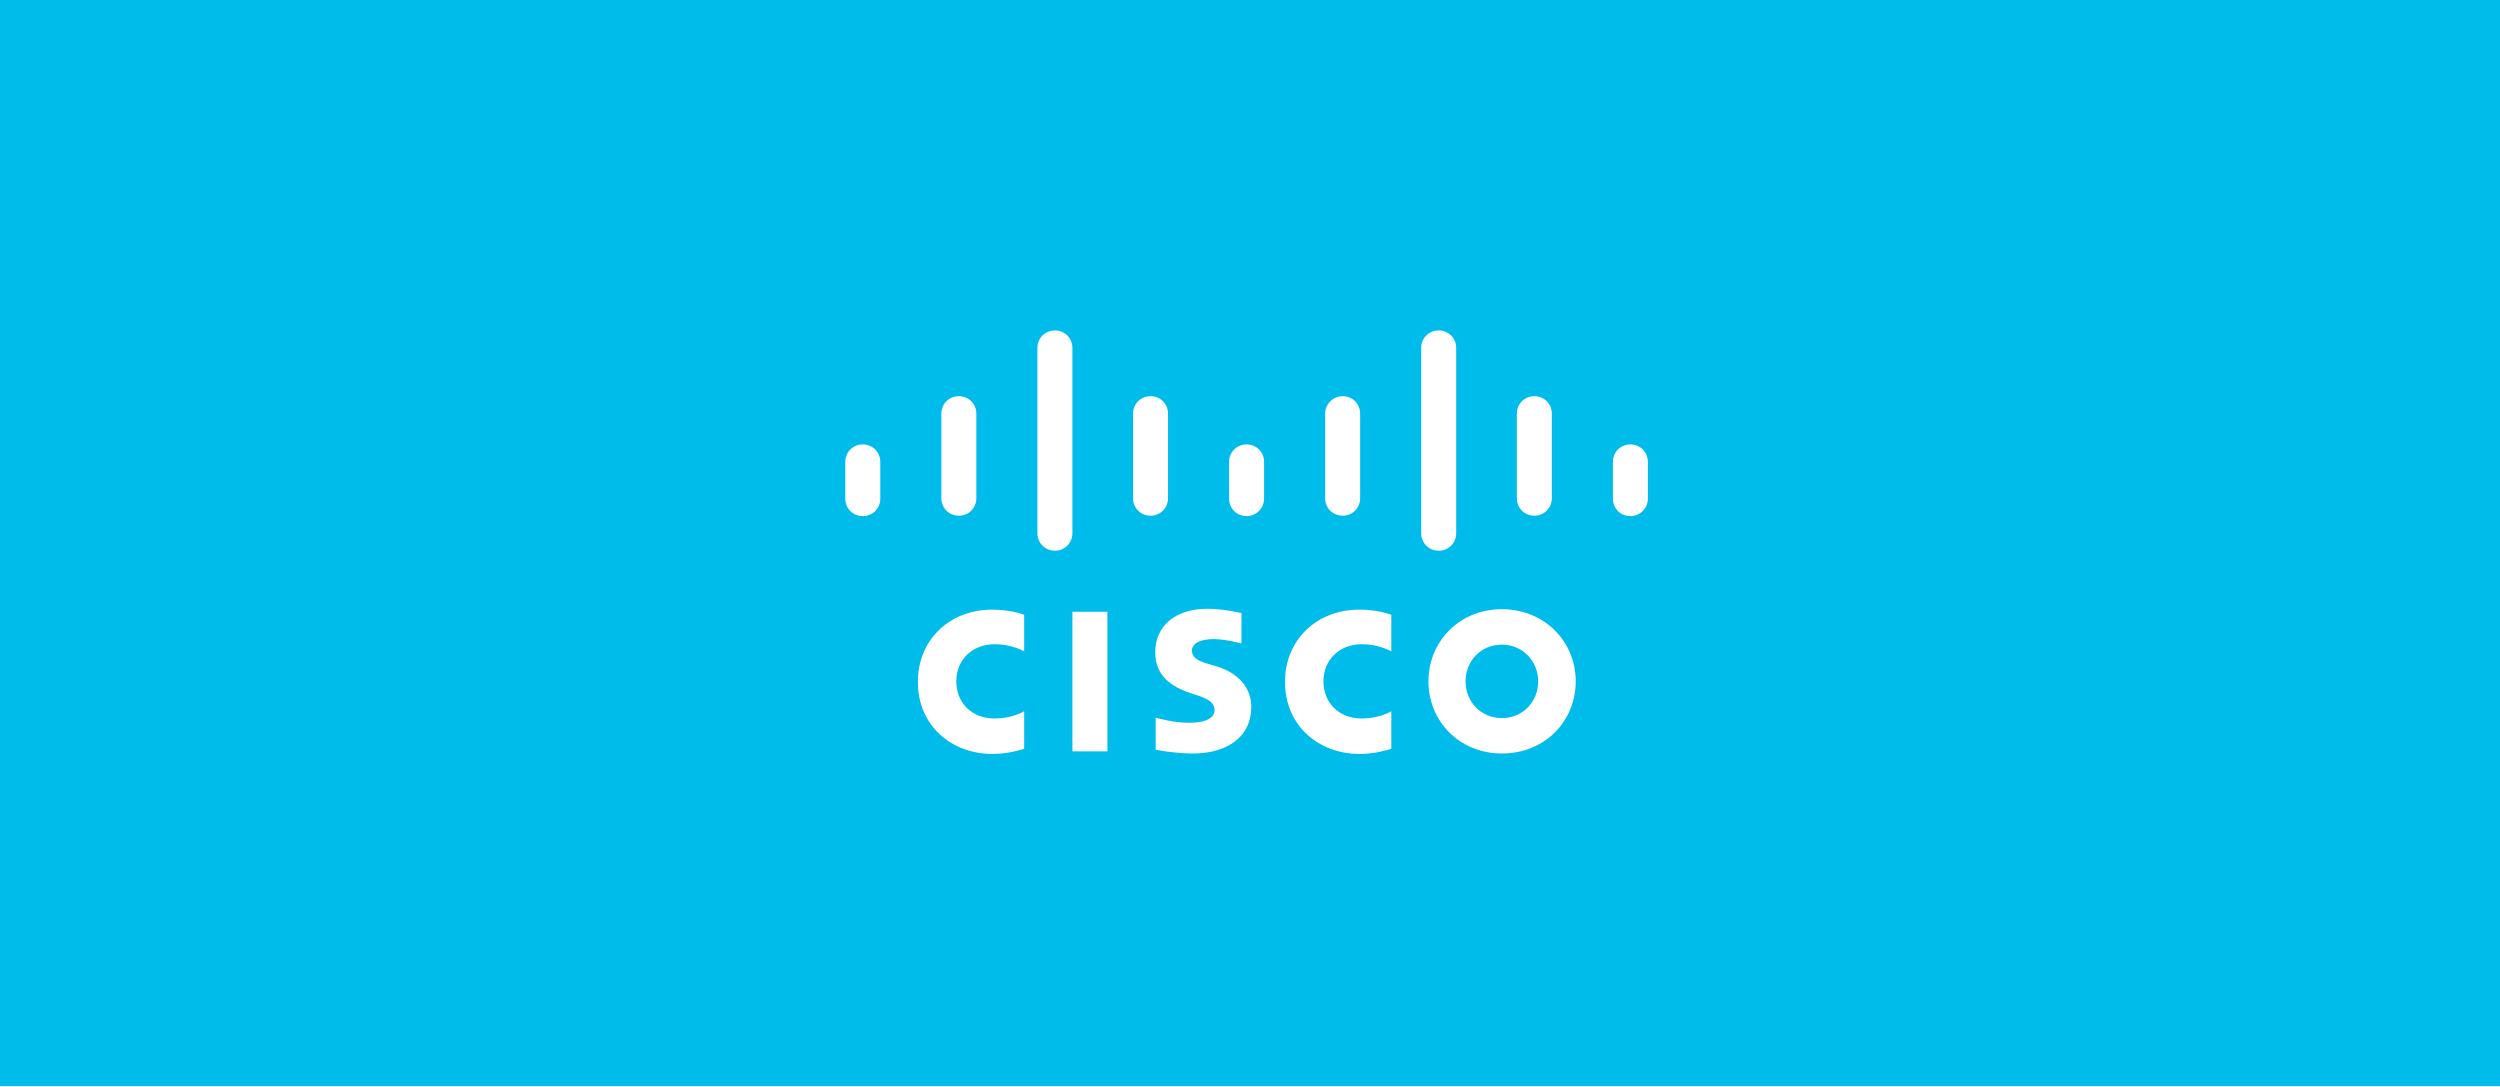
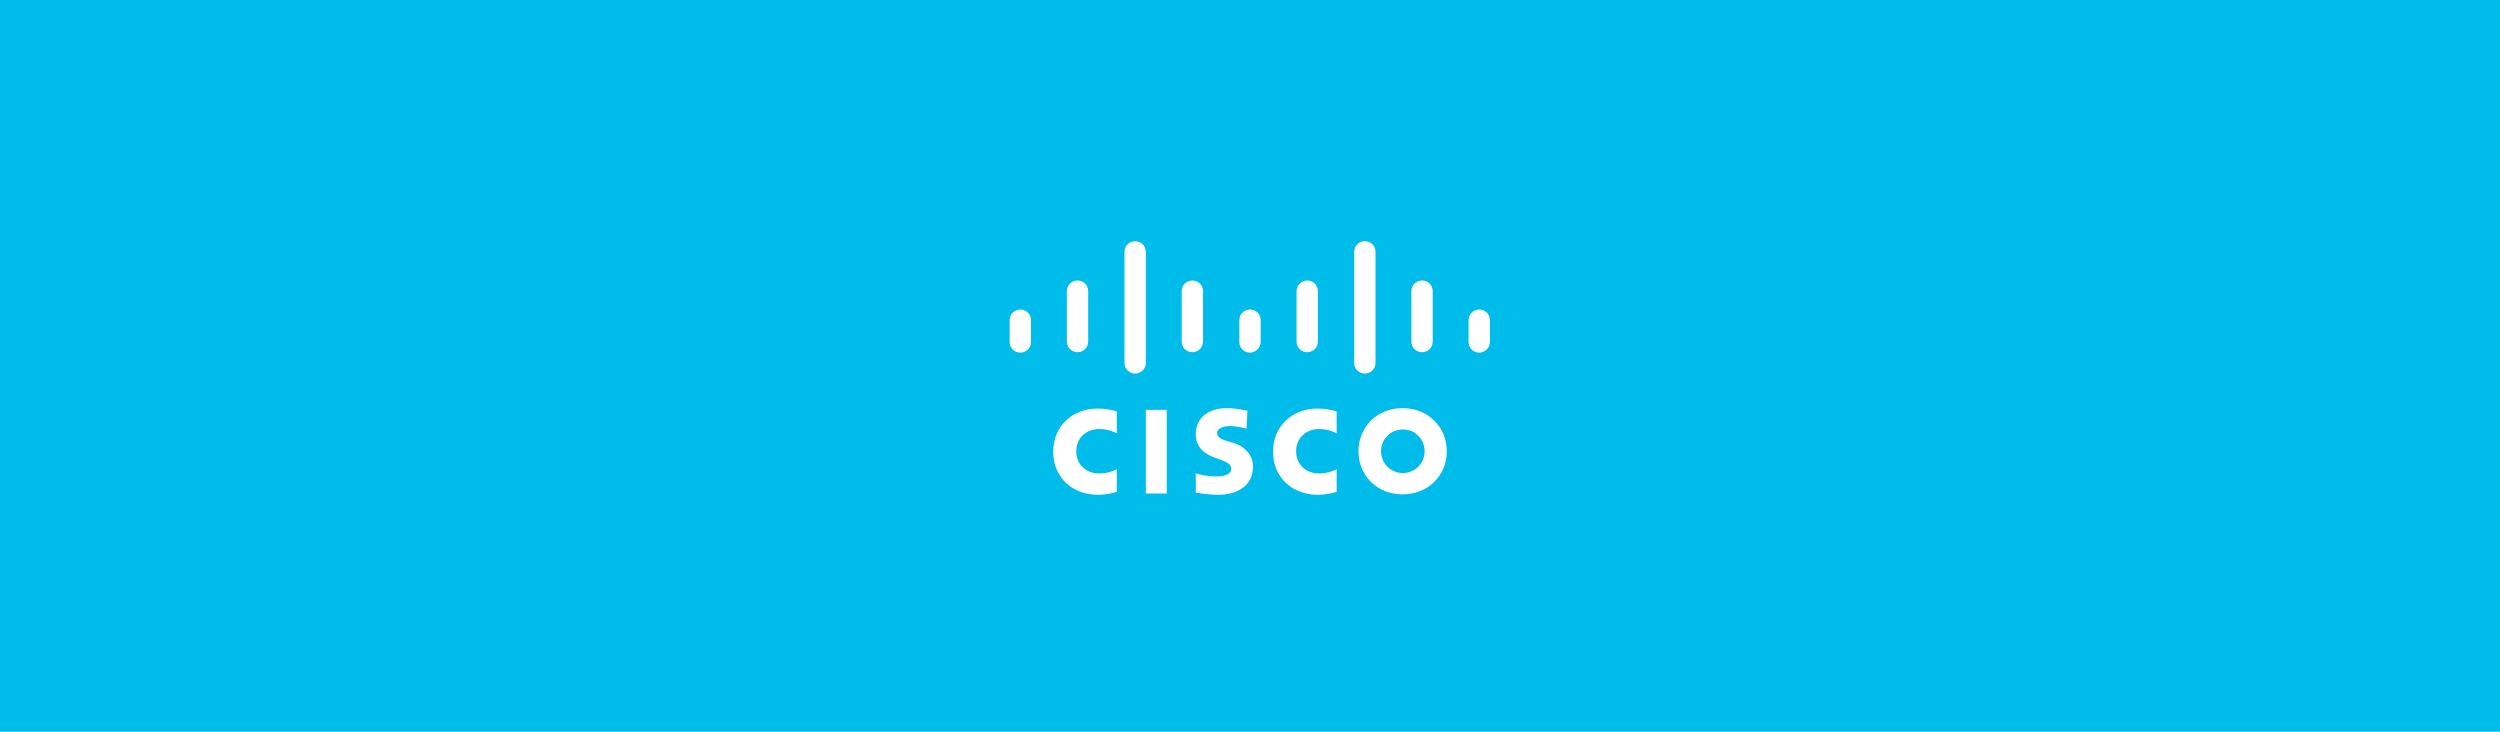
- <svg xmlns="http://www.w3.org/2000/svg" version="1.1" id="Layer_1" x="0px" y="0px" viewBox="0 0 585.6 254.4" style="enable-background:new 0 0 585.6 254.4;" xml:space="preserve">
+ <svg xmlns="http://www.w3.org/2000/svg" version="1.1" id="Layer_1" x="0px" y="0px" viewBox="-12 310.6 585.6 171.4" style="enable-background:new -12 310.6 585.6 171.4;" xml:space="preserve">
  <style type="text/css">
	.st0{fill:#00BCEB;}
	.st1{fill:#FFFFFF;}
</style>
-   <rect id="XMLID_62_" class="st0" width="585.6" height="254.4" />
+   <rect id="XMLID_62_" x="-12" y="310.6" class="st0" width="585.6" height="171.4" />
  <g id="XMLID_2_">
    <g id="XMLID_12_">
      <g id="XMLID_13_">
-         <rect id="XMLID_20_" x="251.2" y="143.3" class="st1" width="8.2" height="32.7" />
-         <path id="XMLID_19_" class="st1" d="M325.9,152.6c-0.3-0.2-3-1.7-6.9-1.7c-5.3,0-9,3.7-9,8.7c0,4.9,3.5,8.7,9,8.7     c3.9,0,6.6-1.5,6.9-1.7v8.8c-1,0.3-3.8,1.2-7.5,1.2c-9.3,0-17.4-6.4-17.4-16.9c0-9.8,7.4-16.9,17.4-16.9c3.9,0,6.7,0.9,7.5,1.2     V152.6z" />
-         <path id="XMLID_18_" class="st1" d="M239.9,152.6c-0.3-0.2-3-1.7-6.9-1.7c-5.3,0-9,3.7-9,8.7c0,4.9,3.5,8.7,9,8.7     c3.9,0,6.6-1.5,6.9-1.7v8.8c-1,0.3-3.8,1.2-7.5,1.2c-9.3,0-17.4-6.4-17.4-16.9c0-9.8,7.4-16.9,17.4-16.9c3.9,0,6.7,0.9,7.5,1.2     V152.6z" />
-         <path id="XMLID_15_" class="st1" d="M369.1,159.6c0,9.3-7.2,16.9-17.3,16.9c-10,0-17.2-7.6-17.2-16.9c0-9.3,7.2-16.9,17.2-16.9     C361.8,142.7,369.1,150.3,369.1,159.6z M351.8,151c-4.9,0-8.5,3.8-8.5,8.6c0,4.8,3.6,8.6,8.5,8.6c4.9,0,8.5-3.8,8.5-8.6     C360.3,154.9,356.7,151,351.8,151z" />
-         <path id="XMLID_14_" class="st1" d="M290.7,150.7c-0.1,0-3.6-1-6.4-1c-3.3,0-5.1,1.1-5.1,2.7c0,2,2.4,2.7,3.8,3.1l2.3,0.7     c5.3,1.7,7.8,5.4,7.8,9.3c0,8.2-7.2,11-13.5,11c-4.4,0-8.5-0.8-8.9-0.9v-7.5c0.7,0.2,4.2,1.2,7.8,1.2c4.1,0,6-1.2,6-3     c0-1.7-1.6-2.6-3.7-3.3c-0.5-0.2-1.2-0.4-1.8-0.6c-4.6-1.5-8.4-4.1-8.4-9.6c0-6.1,4.6-10.2,12.2-10.2c4,0,7.8,1,8,1V150.7z" />
+         <rect id="XMLID_20_" x="256.4" y="406.6" class="st1" width="4.9" height="19.6" />
+         <path id="XMLID_19_" class="st1" d="M301.1,412.1c-0.2-0.1-1.8-1-4.1-1c-3.2,0-5.4,2.2-5.4,5.2c0,2.9,2.1,5.2,5.4,5.2     c2.3,0,3.9-0.9,4.1-1v5.3c-0.6,0.2-2.3,0.7-4.5,0.7c-5.6,0-10.4-3.8-10.4-10.1c0-5.9,4.4-10.1,10.4-10.1c2.3,0,4,0.5,4.5,0.7     V412.1z" />
+         <path id="XMLID_18_" class="st1" d="M249.6,412.1c-0.2-0.1-1.8-1-4.1-1c-3.2,0-5.4,2.2-5.4,5.2c0,2.9,2.1,5.2,5.4,5.2     c2.3,0,3.9-0.9,4.1-1v5.3c-0.6,0.2-2.3,0.7-4.5,0.7c-5.6,0-10.4-3.8-10.4-10.1c0-5.9,4.4-10.1,10.4-10.1c2.3,0,4,0.5,4.5,0.7     V412.1z" />
+         <path id="XMLID_15_" class="st1" d="M326.9,416.3c0,5.6-4.3,10.1-10.4,10.1c-6,0-10.3-4.5-10.3-10.1c0-5.6,4.3-10.1,10.3-10.1     C322.6,406.2,326.9,410.7,326.9,416.3z M316.6,411.2c-2.9,0-5.1,2.3-5.1,5.1s2.2,5.1,5.1,5.1s5.1-2.3,5.1-5.1     C321.7,413.5,319.5,411.2,316.6,411.2z" />
+         <path id="XMLID_14_" class="st1" d="M280,411c-0.1,0-2.2-0.6-3.8-0.6c-2,0-3.1,0.7-3.1,1.6c0,1.2,1.4,1.6,2.3,1.9l1.4,0.4     c3.2,1,4.7,3.2,4.7,5.6c0,4.9-4.3,6.6-8.1,6.6c-2.6,0-5.1-0.5-5.3-0.5v-4.5c0.4,0.1,2.5,0.7,4.7,0.7c2.5,0,3.6-0.7,3.6-1.8     c0-1-1-1.6-2.2-2c-0.3-0.1-0.7-0.2-1.1-0.4c-2.8-0.9-5-2.5-5-5.7c0-3.7,2.8-6.1,7.3-6.1c2.4,0,4.7,0.6,4.8,0.6L280,411L280,411z" />
      </g>
    </g>
-     <path id="XMLID_11_" class="st1" d="M206.2,108.2c0-2.3-1.8-4.1-4.1-4.1c-2.3,0-4.1,1.8-4.1,4.1v8.6c0,2.3,1.8,4.1,4.1,4.1   c2.3,0,4.1-1.8,4.1-4.1V108.2z" />
-     <path id="XMLID_10_" class="st1" d="M228.7,96.9c0-2.3-1.8-4.1-4.1-4.1s-4.1,1.8-4.1,4.1v19.8c0,2.3,1.8,4.1,4.1,4.1   s4.1-1.8,4.1-4.1V96.9z" />
-     <path id="XMLID_9_" class="st1" d="M251.2,81.5c0-2.3-1.8-4.1-4.1-4.1c-2.3,0-4.1,1.8-4.1,4.1v43.4c0,2.3,1.8,4.1,4.1,4.1   c2.3,0,4.1-1.8,4.1-4.1V81.5z" />
-     <path id="XMLID_8_" class="st1" d="M273.6,96.9c0-2.3-1.8-4.1-4.1-4.1c-2.3,0-4.1,1.8-4.1,4.1v19.8c0,2.3,1.8,4.1,4.1,4.1   c2.3,0,4.1-1.8,4.1-4.1V96.9z" />
-     <path id="XMLID_7_" class="st1" d="M296.1,108.2c0-2.3-1.8-4.1-4.1-4.1c-2.3,0-4.1,1.8-4.1,4.1v8.6c0,2.3,1.8,4.1,4.1,4.1   c2.2,0,4.1-1.8,4.1-4.1V108.2z" />
-     <path id="XMLID_6_" class="st1" d="M318.6,96.9c0-2.3-1.8-4.1-4.1-4.1c-2.2,0-4.1,1.8-4.1,4.1v19.8c0,2.3,1.8,4.1,4.1,4.1   c2.3,0,4.1-1.8,4.1-4.1V96.9z" />
-     <path id="XMLID_5_" class="st1" d="M341.1,81.5c0-2.3-1.8-4.1-4.1-4.1c-2.3,0-4.1,1.8-4.1,4.1v43.4c0,2.3,1.8,4.1,4.1,4.1   c2.3,0,4.1-1.8,4.1-4.1V81.5z" />
-     <path id="XMLID_4_" class="st1" d="M363.5,96.9c0-2.3-1.8-4.1-4.1-4.1c-2.3,0-4.1,1.8-4.1,4.1v19.8c0,2.3,1.8,4.1,4.1,4.1   c2.3,0,4.1-1.8,4.1-4.1V96.9z" />
-     <path id="XMLID_3_" class="st1" d="M386,108.2c0-2.3-1.8-4.1-4.1-4.1c-2.3,0-4.1,1.8-4.1,4.1v8.6c0,2.3,1.8,4.1,4.1,4.1   c2.2,0,4.1-1.8,4.1-4.1V108.2z" />
+     <path id="XMLID_11_" class="st1" d="M229.5,385.6c0-1.4-1.1-2.5-2.5-2.5s-2.5,1.1-2.5,2.5v5.1c0,1.4,1.1,2.5,2.5,2.5   s2.5-1.1,2.5-2.5V385.6z" />
+     <path id="XMLID_10_" class="st1" d="M242.9,378.8c0-1.4-1.1-2.5-2.5-2.5c-1.4,0-2.5,1.1-2.5,2.5v11.8c0,1.4,1.1,2.5,2.5,2.5   c1.4,0,2.5-1.1,2.5-2.5V378.8z" />
+     <path id="XMLID_9_" class="st1" d="M256.4,369.6c0-1.4-1.1-2.5-2.5-2.5c-1.4,0-2.5,1.1-2.5,2.5v26c0,1.4,1.1,2.5,2.5,2.5   c1.4,0,2.5-1.1,2.5-2.5V369.6z" />
+     <path id="XMLID_8_" class="st1" d="M269.8,378.8c0-1.4-1.1-2.5-2.5-2.5c-1.4,0-2.5,1.1-2.5,2.5v11.8c0,1.4,1.1,2.5,2.5,2.5   c1.4,0,2.5-1.1,2.5-2.5V378.8z" />
+     <path id="XMLID_7_" class="st1" d="M283.3,385.6c0-1.4-1.1-2.5-2.5-2.5c-1.4,0-2.5,1.1-2.5,2.5v5.1c0,1.4,1.1,2.5,2.5,2.5   c1.3,0,2.5-1.1,2.5-2.5V385.6z" />
+     <path id="XMLID_6_" class="st1" d="M296.7,378.8c0-1.4-1.1-2.5-2.5-2.5c-1.3,0-2.5,1.1-2.5,2.5v11.8c0,1.4,1.1,2.5,2.5,2.5   c1.4,0,2.5-1.1,2.5-2.5V378.8z" />
+     <path id="XMLID_5_" class="st1" d="M310.2,369.6c0-1.4-1.1-2.5-2.5-2.5c-1.4,0-2.5,1.1-2.5,2.5v26c0,1.4,1.1,2.5,2.5,2.5   s2.5-1.1,2.5-2.5V369.6z" />
+     <path id="XMLID_4_" class="st1" d="M323.6,378.8c0-1.4-1.1-2.5-2.5-2.5s-2.5,1.1-2.5,2.5v11.8c0,1.4,1.1,2.5,2.5,2.5   c1.4,0,2.5-1.1,2.5-2.5V378.8z" />
+     <path id="XMLID_3_" class="st1" d="M337,385.6c0-1.4-1.1-2.5-2.5-2.5s-2.5,1.1-2.5,2.5v5.1c0,1.4,1.1,2.5,2.5,2.5   c1.3,0,2.5-1.1,2.5-2.5V385.6z" />
  </g>
</svg>
